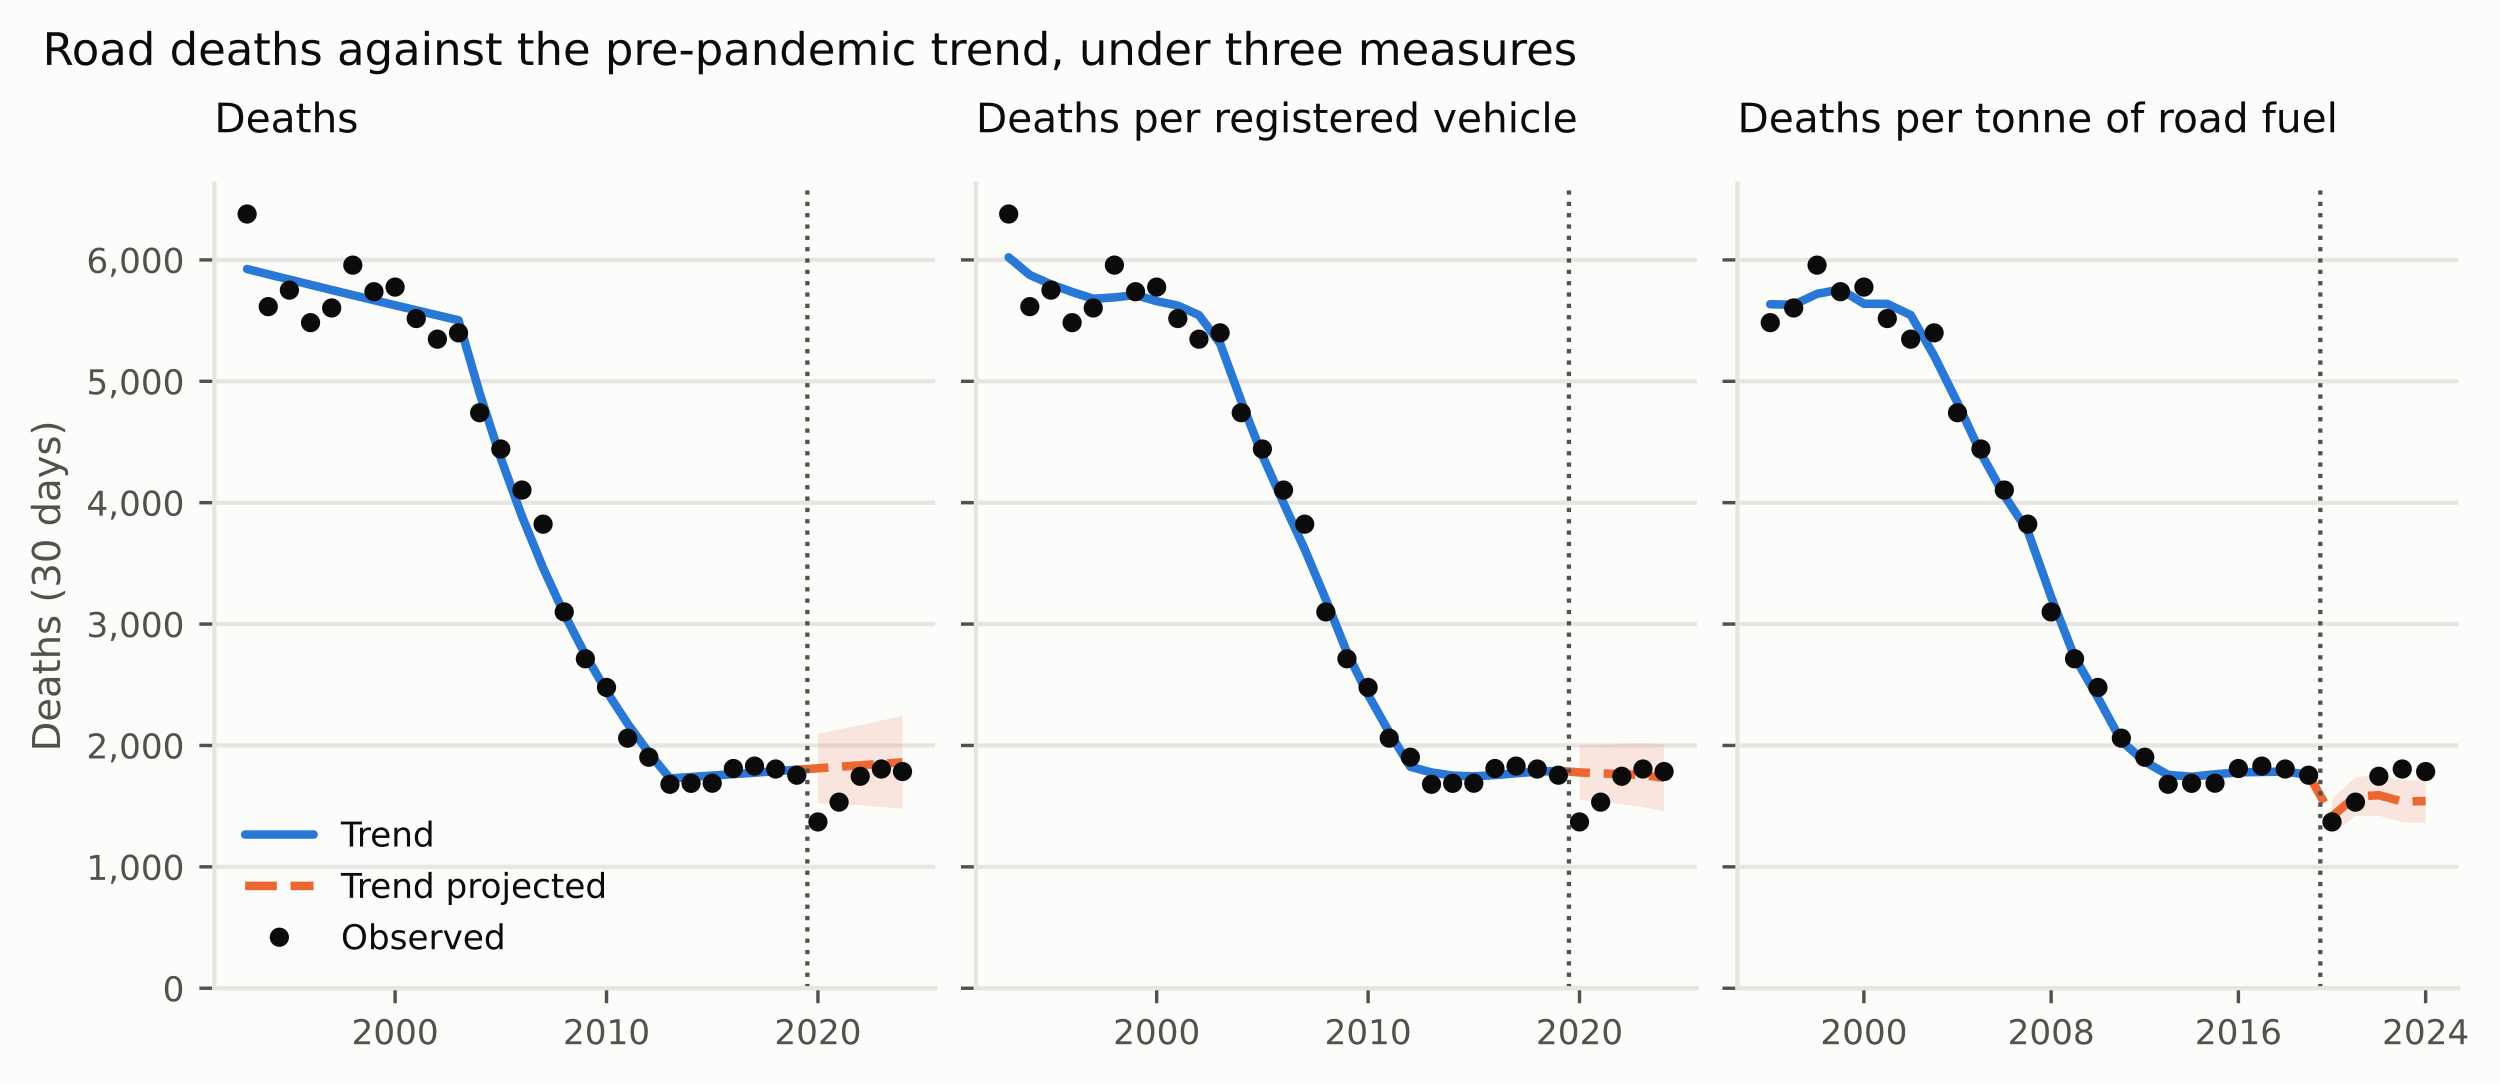
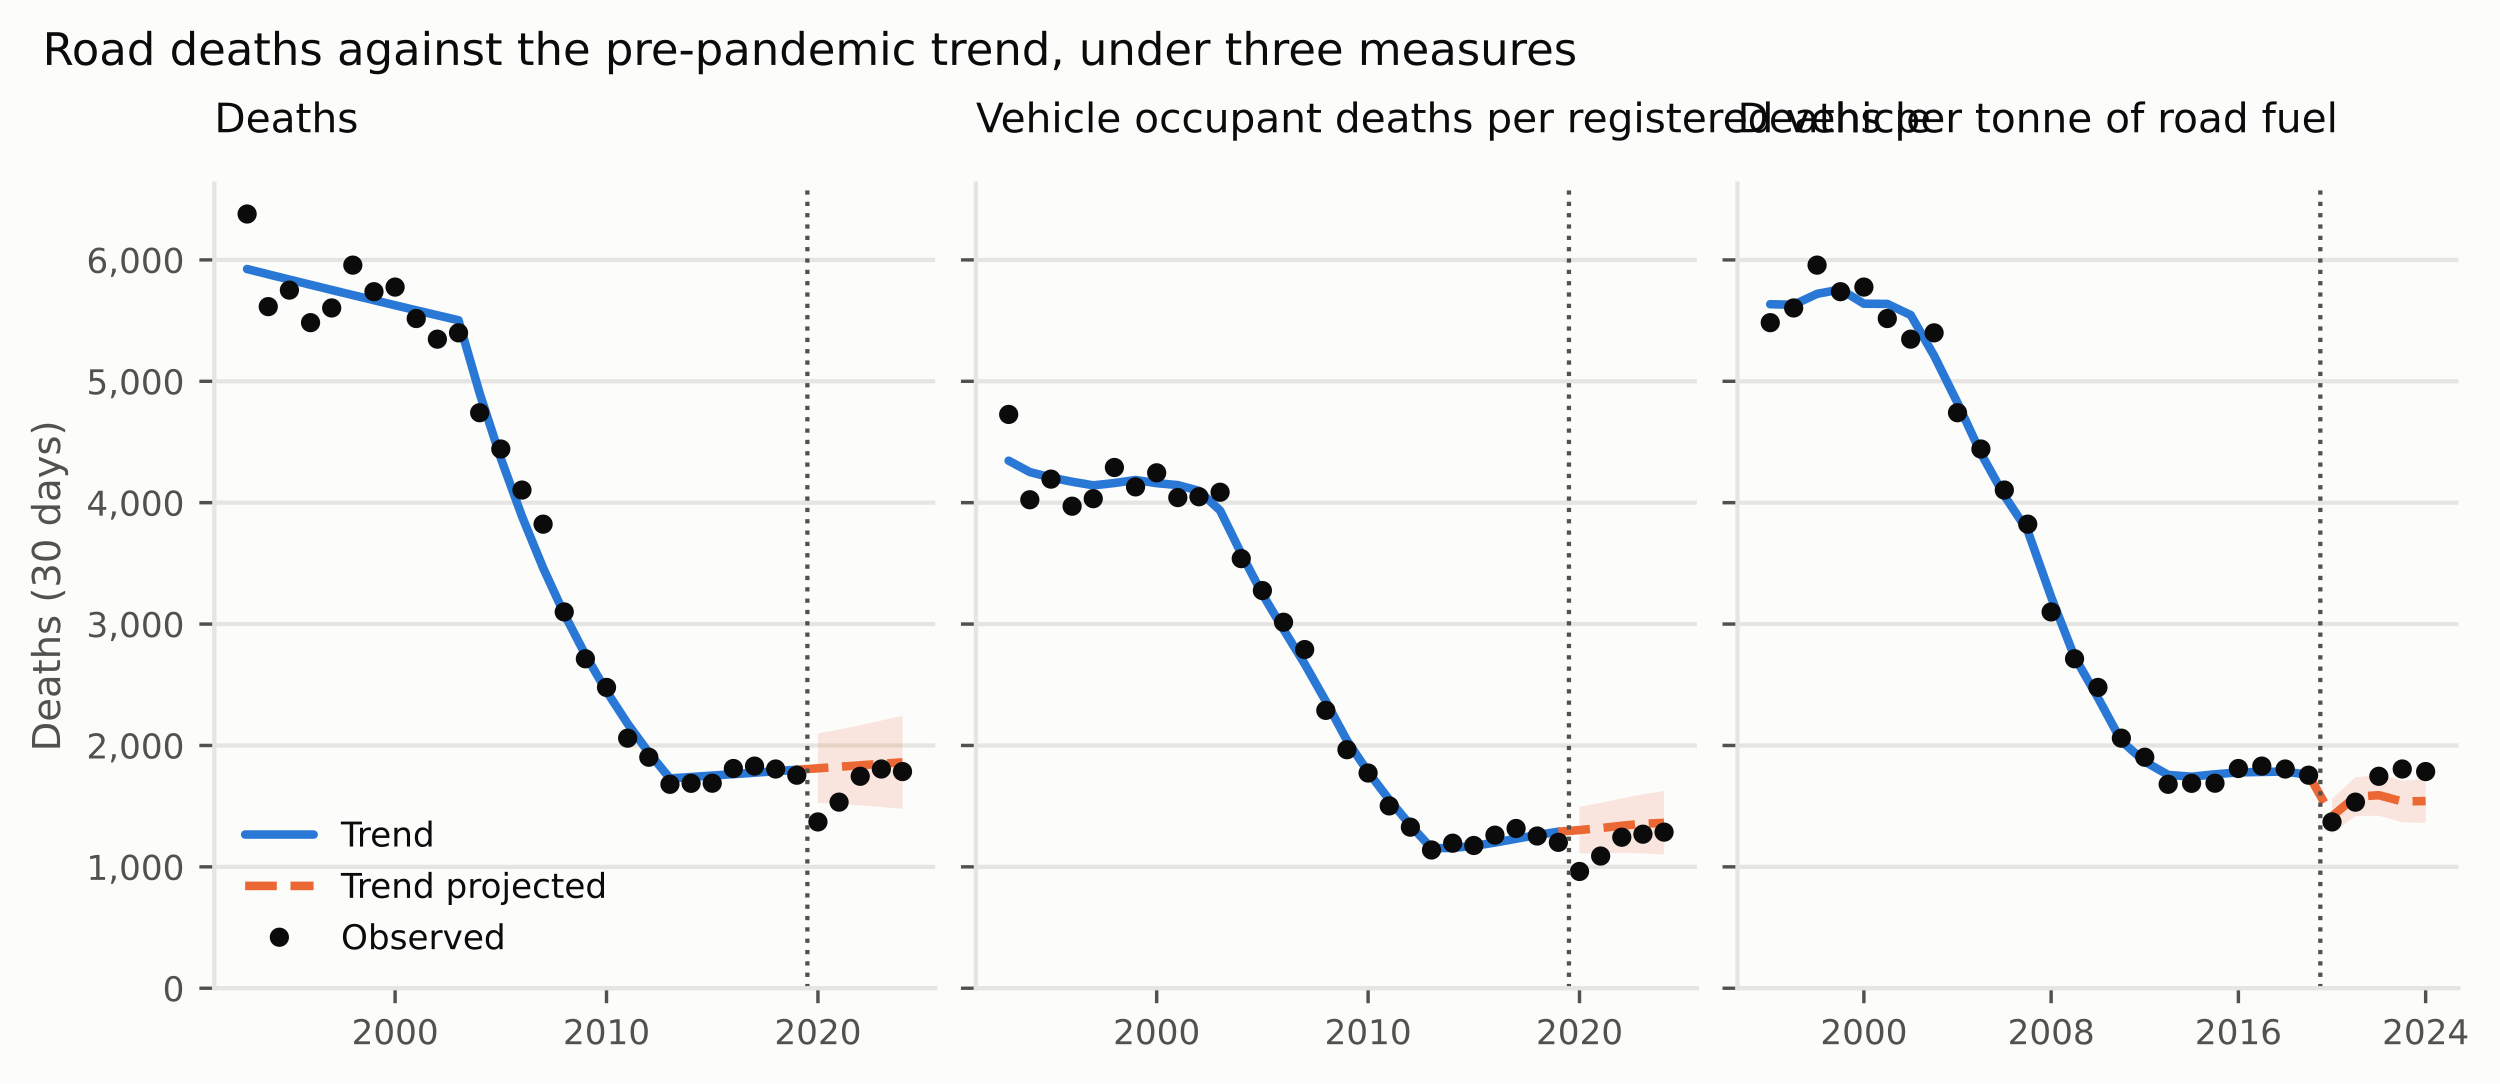
<svg xmlns="http://www.w3.org/2000/svg" xmlns:xlink="http://www.w3.org/1999/xlink" width="584.374pt" height="253.2pt" viewBox="0 0 584.374 253.2" version="1.1">
  <defs>
    <style type="text/css">*{stroke-linejoin: round; stroke-linecap: butt}</style>
  </defs>
  <g id="figure_1">
    <g id="patch_1">
      <path d="M 0 253.2  L 584.374 253.2  L 584.374 0  L 0 0  z " style="fill: #fcfcfb" />
    </g>
    <g id="axes_1">
      <g id="patch_2">
        <path d="M 50.103 231  L 218.62 231  L 218.62 42.92  L 50.103 42.92  z " style="fill: #fcfcfb" />
      </g>
      <g id="matplotlib.axis_1">
        <g id="xtick_1">
          <g id="line2d_1">
            <defs>
              <path id="m3a9c350e79" d="M 0 0  L 0 3.5  " style="stroke: #52514e; stroke-width: 0.8" />
            </defs>
            <g>
              <use xlink:href="#m3a9c350e79" x="92.356" y="231" style="fill: #52514e; stroke: #52514e; stroke-width: 0.8" />
            </g>
          </g>
          <g id="text_1">
            <text style="font-size: 8px; font-family: 'DejaVu Sans', 'Bitstream Vera Sans', 'Computer Modern Sans Serif', 'Lucida Grande', 'Verdana', 'Geneva', 'Lucid', 'Arial', 'Helvetica', 'Avant Garde', sans-serif; text-anchor: middle; fill: #52514e" x="92.356" y="244.078" transform="rotate(-0 92.35591 244.0776)">2000</text>
          </g>
        </g>
        <g id="xtick_2">
          <g id="line2d_2">
            <g>
              <use xlink:href="#m3a9c350e79" x="141.774" y="231" style="fill: #52514e; stroke: #52514e; stroke-width: 0.8" />
            </g>
          </g>
          <g id="text_2">
            <text style="font-size: 8px; font-family: 'DejaVu Sans', 'Bitstream Vera Sans', 'Computer Modern Sans Serif', 'Lucida Grande', 'Verdana', 'Geneva', 'Lucid', 'Arial', 'Helvetica', 'Avant Garde', sans-serif; text-anchor: middle; fill: #52514e" x="141.774" y="244.078" transform="rotate(-0 141.7743 244.0776)">2010</text>
          </g>
        </g>
        <g id="xtick_3">
          <g id="line2d_3">
            <g>
              <use xlink:href="#m3a9c350e79" x="191.193" y="231" style="fill: #52514e; stroke: #52514e; stroke-width: 0.8" />
            </g>
          </g>
          <g id="text_3">
            <text style="font-size: 8px; font-family: 'DejaVu Sans', 'Bitstream Vera Sans', 'Computer Modern Sans Serif', 'Lucida Grande', 'Verdana', 'Geneva', 'Lucid', 'Arial', 'Helvetica', 'Avant Garde', sans-serif; text-anchor: middle; fill: #52514e" x="191.193" y="244.078" transform="rotate(-0 191.1927 244.0776)">2020</text>
          </g>
        </g>
      </g>
      <g id="matplotlib.axis_2">
        <g id="ytick_1">
          <g id="line2d_4">
            <path d="M 50.103 231  L 218.62 231  " clip-path="url(#p9419b4ef88)" style="fill: none; stroke: #e6e5e1; stroke-linecap: round" />
          </g>
          <g id="line2d_5">
            <defs>
              <path id="mdd3c75259f" d="M 0 0  L -3.5 0  " style="stroke: #52514e; stroke-width: 0.8" />
            </defs>
            <g>
              <use xlink:href="#mdd3c75259f" x="50.103" y="231" style="fill: #52514e; stroke: #52514e; stroke-width: 0.8" />
            </g>
          </g>
          <g id="text_4">
            <text style="font-size: 8px; font-family: 'DejaVu Sans', 'Bitstream Vera Sans', 'Computer Modern Sans Serif', 'Lucida Grande', 'Verdana', 'Geneva', 'Lucid', 'Arial', 'Helvetica', 'Avant Garde', sans-serif; text-anchor: end; fill: #52514e" x="43.103" y="234.039" transform="rotate(-0 43.1032 234.0386)">0</text>
          </g>
        </g>
        <g id="ytick_2">
          <g id="line2d_6">
            <path d="M 50.103 202.625  L 218.62 202.625  " clip-path="url(#p9419b4ef88)" style="fill: none; stroke: #e6e5e1; stroke-linecap: round" />
          </g>
          <g id="line2d_7">
            <g>
              <use xlink:href="#mdd3c75259f" x="50.103" y="202.625" style="fill: #52514e; stroke: #52514e; stroke-width: 0.8" />
            </g>
          </g>
          <g id="text_5">
            <text style="font-size: 8px; font-family: 'DejaVu Sans', 'Bitstream Vera Sans', 'Computer Modern Sans Serif', 'Lucida Grande', 'Verdana', 'Geneva', 'Lucid', 'Arial', 'Helvetica', 'Avant Garde', sans-serif; text-anchor: end; fill: #52514e" x="43.103" y="205.664" transform="rotate(-0 43.1032 205.6638)">1,000</text>
          </g>
        </g>
        <g id="ytick_3">
          <g id="line2d_8">
            <path d="M 50.103 174.25  L 218.62 174.25  " clip-path="url(#p9419b4ef88)" style="fill: none; stroke: #e6e5e1; stroke-linecap: round" />
          </g>
          <g id="line2d_9">
            <g>
              <use xlink:href="#mdd3c75259f" x="50.103" y="174.25" style="fill: #52514e; stroke: #52514e; stroke-width: 0.8" />
            </g>
          </g>
          <g id="text_6">
            <text style="font-size: 8px; font-family: 'DejaVu Sans', 'Bitstream Vera Sans', 'Computer Modern Sans Serif', 'Lucida Grande', 'Verdana', 'Geneva', 'Lucid', 'Arial', 'Helvetica', 'Avant Garde', sans-serif; text-anchor: end; fill: #52514e" x="43.103" y="177.289" transform="rotate(-0 43.1032 177.2889)">2,000</text>
          </g>
        </g>
        <g id="ytick_4">
          <g id="line2d_10">
            <path d="M 50.103 145.875  L 218.62 145.875  " clip-path="url(#p9419b4ef88)" style="fill: none; stroke: #e6e5e1; stroke-linecap: round" />
          </g>
          <g id="line2d_11">
            <g>
              <use xlink:href="#mdd3c75259f" x="50.103" y="145.875" style="fill: #52514e; stroke: #52514e; stroke-width: 0.8" />
            </g>
          </g>
          <g id="text_7">
            <text style="font-size: 8px; font-family: 'DejaVu Sans', 'Bitstream Vera Sans', 'Computer Modern Sans Serif', 'Lucida Grande', 'Verdana', 'Geneva', 'Lucid', 'Arial', 'Helvetica', 'Avant Garde', sans-serif; text-anchor: end; fill: #52514e" x="43.103" y="148.914" transform="rotate(-0 43.1032 148.9141)">3,000</text>
          </g>
        </g>
        <g id="ytick_5">
          <g id="line2d_12">
            <path d="M 50.103 117.5  L 218.62 117.5  " clip-path="url(#p9419b4ef88)" style="fill: none; stroke: #e6e5e1; stroke-linecap: round" />
          </g>
          <g id="line2d_13">
            <g>
              <use xlink:href="#mdd3c75259f" x="50.103" y="117.5" style="fill: #52514e; stroke: #52514e; stroke-width: 0.8" />
            </g>
          </g>
          <g id="text_8">
            <text style="font-size: 8px; font-family: 'DejaVu Sans', 'Bitstream Vera Sans', 'Computer Modern Sans Serif', 'Lucida Grande', 'Verdana', 'Geneva', 'Lucid', 'Arial', 'Helvetica', 'Avant Garde', sans-serif; text-anchor: end; fill: #52514e" x="43.103" y="120.539" transform="rotate(-0 43.1032 120.5393)">4,000</text>
          </g>
        </g>
        <g id="ytick_6">
          <g id="line2d_14">
            <path d="M 50.103 89.125  L 218.62 89.125  " clip-path="url(#p9419b4ef88)" style="fill: none; stroke: #e6e5e1; stroke-linecap: round" />
          </g>
          <g id="line2d_15">
            <g>
              <use xlink:href="#mdd3c75259f" x="50.103" y="89.125" style="fill: #52514e; stroke: #52514e; stroke-width: 0.8" />
            </g>
          </g>
          <g id="text_9">
            <text style="font-size: 8px; font-family: 'DejaVu Sans', 'Bitstream Vera Sans', 'Computer Modern Sans Serif', 'Lucida Grande', 'Verdana', 'Geneva', 'Lucid', 'Arial', 'Helvetica', 'Avant Garde', sans-serif; text-anchor: end; fill: #52514e" x="43.103" y="92.164" transform="rotate(-0 43.1032 92.16445)">5,000</text>
          </g>
        </g>
        <g id="ytick_7">
          <g id="line2d_16">
            <path d="M 50.103 60.751  L 218.62 60.751  " clip-path="url(#p9419b4ef88)" style="fill: none; stroke: #e6e5e1; stroke-linecap: round" />
          </g>
          <g id="line2d_17">
            <g>
              <use xlink:href="#mdd3c75259f" x="50.103" y="60.751" style="fill: #52514e; stroke: #52514e; stroke-width: 0.8" />
            </g>
          </g>
          <g id="text_10">
            <text style="font-size: 8px; font-family: 'DejaVu Sans', 'Bitstream Vera Sans', 'Computer Modern Sans Serif', 'Lucida Grande', 'Verdana', 'Geneva', 'Lucid', 'Arial', 'Helvetica', 'Avant Garde', sans-serif; text-anchor: end; fill: #52514e" x="43.103" y="63.79" transform="rotate(-0 43.1032 63.78962)">6,000</text>
          </g>
        </g>
        <g id="text_11">
          <text style="font-size: 9px; font-family: 'DejaVu Sans', 'Bitstream Vera Sans', 'Computer Modern Sans Serif', 'Lucida Grande', 'Verdana', 'Geneva', 'Lucid', 'Arial', 'Helvetica', 'Avant Garde', sans-serif; text-anchor: middle; fill: #52514e" x="14.039" y="136.96" transform="rotate(-90 14.03859 136.9597)">Deaths (30 days)</text>
        </g>
      </g>
      <g id="FillBetweenPolyCollection_1">
        <defs>
          <path id="mbc87323ee3" d="M 191.193 -81.733  L 191.193 -65.498  L 196.134 -65.248  L 201.076 -64.931  L 206.018 -64.556  L 210.96 -64.133  L 210.96 -85.911  L 210.96 -85.911  L 206.018 -84.777  L 201.076 -83.698  L 196.134 -82.68  L 191.193 -81.733  z " />
        </defs>
        <g clip-path="url(#p9419b4ef88)">
          <use xlink:href="#mbc87323ee3" x="0" y="253.2" style="fill: #eb6834; fill-opacity: 0.15" />
        </g>
      </g>
      <g id="line2d_18">
        <path d="M 57.763 62.884  L 62.705 64.121  L 67.647 65.35  L 72.589 66.569  L 77.53 67.779  L 82.472 68.981  L 87.414 70.173  L 92.356 71.357  L 97.298 72.532  L 102.24 73.699  L 107.181 74.857  L 112.123 91.931  L 117.065 107.138  L 122.007 120.682  L 126.949 132.746  L 131.891 143.49  L 136.832 153.059  L 141.774 161.582  L 146.716 169.173  L 151.658 175.933  L 156.6 181.955  L 161.542 181.623  L 166.483 181.289  L 171.425 180.952  L 176.367 180.614  L 181.309 180.273  L 186.251 179.929  " clip-path="url(#p9419b4ef88)" style="fill: none; stroke: #2a78d6; stroke-width: 2; stroke-linecap: round" />
      </g>
      <g id="line2d_19">
        <path d="M 186.251 179.929  L 191.193 179.584  L 196.134 179.236  L 201.076 178.885  L 206.018 178.533  L 210.96 178.178  " clip-path="url(#p9419b4ef88)" style="fill: none; stroke-dasharray: 7.4,3.2; stroke-dashoffset: 0; stroke: #eb6834; stroke-width: 2" />
      </g>
      <g id="line2d_20">
        <path d="M 57.763 50.025  L 62.705 71.675  L 67.647 67.816  L 72.589 75.42  L 77.53 71.987  L 82.472 61.971  L 87.414 68.185  L 92.356 67.107  L 97.298 74.456  L 102.24 79.279  L 107.181 77.804  L 112.123 96.474  L 117.065 104.959  L 122.007 114.549  L 126.949 122.523  L 131.891 143.038  L 136.832 153.99  L 141.774 160.687  L 146.716 172.547  L 151.658 177.002  L 156.6 183.33  L 161.542 183.103  L 166.483 183.074  L 171.425 179.641  L 176.367 179.074  L 181.309 179.755  L 186.251 181.202  L 191.193 192.126  L 196.134 187.501  L 201.076 181.457  L 206.018 179.755  L 210.96 180.35  " clip-path="url(#p9419b4ef88)" style="fill: none" />
        <defs>
          <path id="m38c5884bff" d="M 0 1.75  C 0.464 1.75 0.909 1.566 1.237 1.237  C 1.566 0.909 1.75 0.464 1.75 0  C 1.75 -0.464 1.566 -0.909 1.237 -1.237  C 0.909 -1.566 0.464 -1.75 0 -1.75  C -0.464 -1.75 -0.909 -1.566 -1.237 -1.237  C -1.566 -0.909 -1.75 -0.464 -1.75 0  C -1.75 0.464 -1.566 0.909 -1.237 1.237  C -0.909 1.566 -0.464 1.75 0 1.75  z " style="stroke: #0b0b0b" />
        </defs>
        <g clip-path="url(#p9419b4ef88)">
          <use xlink:href="#m38c5884bff" x="57.763" y="50.025" style="fill: #0b0b0b; stroke: #0b0b0b" />
          <use xlink:href="#m38c5884bff" x="62.705" y="71.675" style="fill: #0b0b0b; stroke: #0b0b0b" />
          <use xlink:href="#m38c5884bff" x="67.647" y="67.816" style="fill: #0b0b0b; stroke: #0b0b0b" />
          <use xlink:href="#m38c5884bff" x="72.589" y="75.42" style="fill: #0b0b0b; stroke: #0b0b0b" />
          <use xlink:href="#m38c5884bff" x="77.53" y="71.987" style="fill: #0b0b0b; stroke: #0b0b0b" />
          <use xlink:href="#m38c5884bff" x="82.472" y="61.971" style="fill: #0b0b0b; stroke: #0b0b0b" />
          <use xlink:href="#m38c5884bff" x="87.414" y="68.185" style="fill: #0b0b0b; stroke: #0b0b0b" />
          <use xlink:href="#m38c5884bff" x="92.356" y="67.107" style="fill: #0b0b0b; stroke: #0b0b0b" />
          <use xlink:href="#m38c5884bff" x="97.298" y="74.456" style="fill: #0b0b0b; stroke: #0b0b0b" />
          <use xlink:href="#m38c5884bff" x="102.24" y="79.279" style="fill: #0b0b0b; stroke: #0b0b0b" />
          <use xlink:href="#m38c5884bff" x="107.181" y="77.804" style="fill: #0b0b0b; stroke: #0b0b0b" />
          <use xlink:href="#m38c5884bff" x="112.123" y="96.474" style="fill: #0b0b0b; stroke: #0b0b0b" />
          <use xlink:href="#m38c5884bff" x="117.065" y="104.959" style="fill: #0b0b0b; stroke: #0b0b0b" />
          <use xlink:href="#m38c5884bff" x="122.007" y="114.549" style="fill: #0b0b0b; stroke: #0b0b0b" />
          <use xlink:href="#m38c5884bff" x="126.949" y="122.523" style="fill: #0b0b0b; stroke: #0b0b0b" />
          <use xlink:href="#m38c5884bff" x="131.891" y="143.038" style="fill: #0b0b0b; stroke: #0b0b0b" />
          <use xlink:href="#m38c5884bff" x="136.832" y="153.99" style="fill: #0b0b0b; stroke: #0b0b0b" />
          <use xlink:href="#m38c5884bff" x="141.774" y="160.687" style="fill: #0b0b0b; stroke: #0b0b0b" />
          <use xlink:href="#m38c5884bff" x="146.716" y="172.547" style="fill: #0b0b0b; stroke: #0b0b0b" />
          <use xlink:href="#m38c5884bff" x="151.658" y="177.002" style="fill: #0b0b0b; stroke: #0b0b0b" />
          <use xlink:href="#m38c5884bff" x="156.6" y="183.33" style="fill: #0b0b0b; stroke: #0b0b0b" />
          <use xlink:href="#m38c5884bff" x="161.542" y="183.103" style="fill: #0b0b0b; stroke: #0b0b0b" />
          <use xlink:href="#m38c5884bff" x="166.483" y="183.074" style="fill: #0b0b0b; stroke: #0b0b0b" />
          <use xlink:href="#m38c5884bff" x="171.425" y="179.641" style="fill: #0b0b0b; stroke: #0b0b0b" />
          <use xlink:href="#m38c5884bff" x="176.367" y="179.074" style="fill: #0b0b0b; stroke: #0b0b0b" />
          <use xlink:href="#m38c5884bff" x="181.309" y="179.755" style="fill: #0b0b0b; stroke: #0b0b0b" />
          <use xlink:href="#m38c5884bff" x="186.251" y="181.202" style="fill: #0b0b0b; stroke: #0b0b0b" />
          <use xlink:href="#m38c5884bff" x="191.193" y="192.126" style="fill: #0b0b0b; stroke: #0b0b0b" />
          <use xlink:href="#m38c5884bff" x="196.134" y="187.501" style="fill: #0b0b0b; stroke: #0b0b0b" />
          <use xlink:href="#m38c5884bff" x="201.076" y="181.457" style="fill: #0b0b0b; stroke: #0b0b0b" />
          <use xlink:href="#m38c5884bff" x="206.018" y="179.755" style="fill: #0b0b0b; stroke: #0b0b0b" />
          <use xlink:href="#m38c5884bff" x="210.96" y="180.35" style="fill: #0b0b0b; stroke: #0b0b0b" />
        </g>
      </g>
      <g id="line2d_21">
        <path d="M 188.722 231  L 188.722 42.92  " clip-path="url(#p9419b4ef88)" style="fill: none; stroke-dasharray: 1,1.65; stroke-dashoffset: 0; stroke: #52514e" />
      </g>
      <g id="patch_3">
        <path d="M 50.103 231  L 50.103 42.92  " style="fill: none; stroke: #e6e5e1; stroke-linejoin: miter; stroke-linecap: square" />
      </g>
      <g id="patch_4">
        <path d="M 50.103 231  L 218.62 231  " style="fill: none; stroke: #e6e5e1; stroke-linejoin: miter; stroke-linecap: square" />
      </g>
      <g id="text_12">
        <text style="font-size: 9.5px; font-family: 'DejaVu Sans', 'Bitstream Vera Sans', 'Computer Modern Sans Serif', 'Lucida Grande', 'Verdana', 'Geneva', 'Lucid', 'Arial', 'Helvetica', 'Avant Garde', sans-serif; text-anchor: start; fill: #0b0b0b" x="50.103" y="30.92" transform="rotate(-0 50.1032 30.91982)">Deaths</text>
      </g>
      <g id="legend_1">
        <g id="line2d_22">
          <path d="M 57.303 195.076  L 65.303 195.076  L 73.303 195.076  " style="fill: none; stroke: #2a78d6; stroke-width: 2; stroke-linecap: round" />
        </g>
        <g id="text_13">
          <text style="font-size: 8px; font-family: 'DejaVu Sans', 'Bitstream Vera Sans', 'Computer Modern Sans Serif', 'Lucida Grande', 'Verdana', 'Geneva', 'Lucid', 'Arial', 'Helvetica', 'Avant Garde', sans-serif; text-anchor: start; fill: #0b0b0b" x="79.703" y="197.876" transform="rotate(-0 79.7032 197.8764)">Trend</text>
        </g>
        <g id="line2d_23">
          <path d="M 57.303 207.077  L 65.303 207.077  L 73.303 207.077  " style="fill: none; stroke-dasharray: 7.4,3.2; stroke-dashoffset: 0; stroke: #eb6834; stroke-width: 2" />
        </g>
        <g id="text_14">
          <text style="font-size: 8px; font-family: 'DejaVu Sans', 'Bitstream Vera Sans', 'Computer Modern Sans Serif', 'Lucida Grande', 'Verdana', 'Geneva', 'Lucid', 'Arial', 'Helvetica', 'Avant Garde', sans-serif; text-anchor: start; fill: #0b0b0b" x="79.703" y="209.877" transform="rotate(-0 79.7032 209.877)">Trend projected</text>
        </g>
        <g id="line2d_24">
          <path d="M 57.303 219.078  L 65.303 219.078  L 73.303 219.078  " style="fill: none" />
          <g>
            <use xlink:href="#m38c5884bff" x="65.303" y="219.078" style="fill: #0b0b0b; stroke: #0b0b0b" />
          </g>
        </g>
        <g id="text_15">
          <text style="font-size: 8px; font-family: 'DejaVu Sans', 'Bitstream Vera Sans', 'Computer Modern Sans Serif', 'Lucida Grande', 'Verdana', 'Geneva', 'Lucid', 'Arial', 'Helvetica', 'Avant Garde', sans-serif; text-anchor: start; fill: #0b0b0b" x="79.703" y="221.878" transform="rotate(-0 79.7032 221.8776)">Observed</text>
        </g>
      </g>
    </g>
    <g id="axes_2">
      <g id="patch_5">
        <path d="M 228.12 231  L 396.637 231  L 396.637 42.92  L 228.12 42.92  z " style="fill: #fcfcfb" />
      </g>
      <g id="matplotlib.axis_3">
        <g id="xtick_4">
          <g id="line2d_25">
            <g>
              <use xlink:href="#m3a9c350e79" x="270.373" y="231" style="fill: #52514e; stroke: #52514e; stroke-width: 0.8" />
            </g>
          </g>
          <g id="text_16">
            <text style="font-size: 8px; font-family: 'DejaVu Sans', 'Bitstream Vera Sans', 'Computer Modern Sans Serif', 'Lucida Grande', 'Verdana', 'Geneva', 'Lucid', 'Arial', 'Helvetica', 'Avant Garde', sans-serif; text-anchor: middle; fill: #52514e" x="270.373" y="244.078" transform="rotate(-0 270.373 244.0776)">2000</text>
          </g>
        </g>
        <g id="xtick_5">
          <g id="line2d_26">
            <g>
              <use xlink:href="#m3a9c350e79" x="319.791" y="231" style="fill: #52514e; stroke: #52514e; stroke-width: 0.8" />
            </g>
          </g>
          <g id="text_17">
            <text style="font-size: 8px; font-family: 'DejaVu Sans', 'Bitstream Vera Sans', 'Computer Modern Sans Serif', 'Lucida Grande', 'Verdana', 'Geneva', 'Lucid', 'Arial', 'Helvetica', 'Avant Garde', sans-serif; text-anchor: middle; fill: #52514e" x="319.791" y="244.078" transform="rotate(-0 319.7914 244.0776)">2010</text>
          </g>
        </g>
        <g id="xtick_6">
          <g id="line2d_27">
            <g>
              <use xlink:href="#m3a9c350e79" x="369.21" y="231" style="fill: #52514e; stroke: #52514e; stroke-width: 0.8" />
            </g>
          </g>
          <g id="text_18">
            <text style="font-size: 8px; font-family: 'DejaVu Sans', 'Bitstream Vera Sans', 'Computer Modern Sans Serif', 'Lucida Grande', 'Verdana', 'Geneva', 'Lucid', 'Arial', 'Helvetica', 'Avant Garde', sans-serif; text-anchor: middle; fill: #52514e" x="369.21" y="244.078" transform="rotate(-0 369.2098 244.0776)">2020</text>
          </g>
        </g>
      </g>
      <g id="matplotlib.axis_4">
        <g id="ytick_8">
          <g id="line2d_28">
            <path d="M 228.12 231  L 396.637 231  " clip-path="url(#pe2e6ea433f)" style="fill: none; stroke: #e6e5e1; stroke-linecap: round" />
          </g>
          <g id="line2d_29">
            <g>
              <use xlink:href="#mdd3c75259f" x="228.12" y="231" style="fill: #52514e; stroke: #52514e; stroke-width: 0.8" />
            </g>
          </g>
        </g>
        <g id="ytick_9">
          <g id="line2d_30">
            <path d="M 228.12 202.625  L 396.637 202.625  " clip-path="url(#pe2e6ea433f)" style="fill: none; stroke: #e6e5e1; stroke-linecap: round" />
          </g>
          <g id="line2d_31">
            <g>
              <use xlink:href="#mdd3c75259f" x="228.12" y="202.625" style="fill: #52514e; stroke: #52514e; stroke-width: 0.8" />
            </g>
          </g>
        </g>
        <g id="ytick_10">
          <g id="line2d_32">
            <path d="M 228.12 174.25  L 396.637 174.25  " clip-path="url(#pe2e6ea433f)" style="fill: none; stroke: #e6e5e1; stroke-linecap: round" />
          </g>
          <g id="line2d_33">
            <g>
              <use xlink:href="#mdd3c75259f" x="228.12" y="174.25" style="fill: #52514e; stroke: #52514e; stroke-width: 0.8" />
            </g>
          </g>
        </g>
        <g id="ytick_11">
          <g id="line2d_34">
            <path d="M 228.12 145.875  L 396.637 145.875  " clip-path="url(#pe2e6ea433f)" style="fill: none; stroke: #e6e5e1; stroke-linecap: round" />
          </g>
          <g id="line2d_35">
            <g>
              <use xlink:href="#mdd3c75259f" x="228.12" y="145.875" style="fill: #52514e; stroke: #52514e; stroke-width: 0.8" />
            </g>
          </g>
        </g>
        <g id="ytick_12">
          <g id="line2d_36">
            <path d="M 228.12 117.5  L 396.637 117.5  " clip-path="url(#pe2e6ea433f)" style="fill: none; stroke: #e6e5e1; stroke-linecap: round" />
          </g>
          <g id="line2d_37">
            <g>
              <use xlink:href="#mdd3c75259f" x="228.12" y="117.5" style="fill: #52514e; stroke: #52514e; stroke-width: 0.8" />
            </g>
          </g>
        </g>
        <g id="ytick_13">
          <g id="line2d_38">
            <path d="M 228.12 89.125  L 396.637 89.125  " clip-path="url(#pe2e6ea433f)" style="fill: none; stroke: #e6e5e1; stroke-linecap: round" />
          </g>
          <g id="line2d_39">
            <g>
              <use xlink:href="#mdd3c75259f" x="228.12" y="89.125" style="fill: #52514e; stroke: #52514e; stroke-width: 0.8" />
            </g>
          </g>
        </g>
        <g id="ytick_14">
          <g id="line2d_40">
            <path d="M 228.12 60.751  L 396.637 60.751  " clip-path="url(#pe2e6ea433f)" style="fill: none; stroke: #e6e5e1; stroke-linecap: round" />
          </g>
          <g id="line2d_41">
            <g>
              <use xlink:href="#mdd3c75259f" x="228.12" y="60.751" style="fill: #52514e; stroke: #52514e; stroke-width: 0.8" />
            </g>
          </g>
        </g>
      </g>
      <g id="FillBetweenPolyCollection_2">
        <defs>
-           <path id="m24da0f3603" d="M 369.21 -79.045  L 369.21 -66.262  L 374.152 -65.69  L 379.093 -65.178  L 384.035 -64.529  L 388.977 -63.57  L 388.977 -79.215  L 388.977 -79.215  L 384.035 -79.456  L 379.093 -79.344  L 374.152 -79.123  L 369.21 -79.045  z " />
+           <path id="mf115d73efb" d="M 369.21 -64.629  L 369.21 -53.716  L 374.152 -53.753  L 379.093 -53.809  L 384.035 -53.74  L 388.977 -53.417  L 388.977 -68.293  L 388.977 -68.293  L 384.035 -67.558  L 379.093 -66.567  L 374.152 -65.526  L 369.21 -64.629  z " />
        </defs>
        <g clip-path="url(#pe2e6ea433f)">
-           <use xlink:href="#m24da0f3603" x="0" y="253.2" style="fill: #eb6834; fill-opacity: 0.15" />
+           <use xlink:href="#mf115d73efb" x="0" y="253.2" style="fill: #eb6834; fill-opacity: 0.15" />
        </g>
      </g>
      <g id="line2d_42">
-         <path d="M 235.78 60.158  L 240.722 64.28  L 245.664 66.468  L 250.606 68.254  L 255.548 69.832  L 260.489 69.519  L 265.431 68.964  L 270.373 70.401  L 275.315 71.439  L 280.257 73.662  L 285.199 80.283  L 290.14 93.756  L 295.082 106.484  L 300.024 117.581  L 304.966 128.376  L 309.908 140.106  L 314.85 152.475  L 319.791 162.404  L 324.733 171.171  L 329.675 179.232  L 334.617 180.558  L 339.559 181.3  L 344.501 181.471  L 349.442 181.18  L 354.384 180.752  L 359.326 180.383  L 364.268 180.183  " clip-path="url(#pe2e6ea433f)" style="fill: none; stroke: #2a78d6; stroke-width: 2; stroke-linecap: round" />
+         <path d="M 235.78 107.688  L 240.722 110.348  L 245.664 111.62  L 250.606 112.607  L 255.548 113.448  L 260.489 112.911  L 265.431 112.195  L 270.373 112.94  L 275.315 113.396  L 280.257 114.731  L 285.199 119.332  L 290.14 129.388  L 295.082 138.878  L 300.024 147.149  L 304.966 155.185  L 309.908 163.899  L 314.85 173.073  L 319.791 180.434  L 324.733 186.929  L 329.675 192.894  L 334.617 198.286  L 339.559 198.2  L 344.501 197.738  L 349.442 196.953  L 354.384 196.056  L 359.326 195.18  L 364.268 194.405  " clip-path="url(#pe2e6ea433f)" style="fill: none; stroke: #2a78d6; stroke-width: 2; stroke-linecap: round" />
      </g>
      <g id="line2d_43">
-         <path d="M 364.268 180.183  L 369.21 180.546  L 374.152 180.793  L 379.093 180.938  L 384.035 181.207  L 388.977 181.807  " clip-path="url(#pe2e6ea433f)" style="fill: none; stroke-dasharray: 7.4,3.2; stroke-dashoffset: 0; stroke: #eb6834; stroke-width: 2" />
+         <path d="M 364.268 194.405  L 369.21 194.027  L 374.152 193.56  L 379.093 193.012  L 384.035 192.55  L 388.977 192.345  " clip-path="url(#pe2e6ea433f)" style="fill: none; stroke-dasharray: 7.4,3.2; stroke-dashoffset: 0; stroke: #eb6834; stroke-width: 2" />
      </g>
      <g id="line2d_44">
-         <path d="M 235.78 50.025  L 240.722 71.675  L 245.664 67.816  L 250.606 75.42  L 255.548 71.987  L 260.489 61.971  L 265.431 68.185  L 270.373 67.107  L 275.315 74.456  L 280.257 79.279  L 285.199 77.804  L 290.14 96.474  L 295.082 104.959  L 300.024 114.549  L 304.966 122.523  L 309.908 143.038  L 314.85 153.99  L 319.791 160.687  L 324.733 172.547  L 329.675 177.002  L 334.617 183.33  L 339.559 183.103  L 344.501 183.074  L 349.442 179.641  L 354.384 179.074  L 359.326 179.755  L 364.268 181.202  L 369.21 192.126  L 374.152 187.501  L 379.093 181.457  L 384.035 179.755  L 388.977 180.35  " clip-path="url(#pe2e6ea433f)" style="fill: none" />
+         <path d="M 235.78 96.872  L 240.722 116.819  L 245.664 111.995  L 250.606 118.323  L 255.548 116.564  L 260.489 109.272  L 265.431 113.811  L 270.373 110.52  L 275.315 116.308  L 280.257 116.11  L 285.199 115.06  L 290.14 130.581  L 295.082 138.044  L 300.024 145.449  L 304.966 151.834  L 309.908 166.05  L 314.85 175.243  L 319.791 180.691  L 324.733 188.381  L 329.675 193.346  L 334.617 198.681  L 339.559 197.092  L 344.501 197.631  L 349.442 195.219  L 354.384 193.658  L 359.326 195.417  L 364.268 196.893  L 369.21 203.703  L 374.152 200.099  L 379.093 195.701  L 384.035 194.992  L 388.977 194.509  " clip-path="url(#pe2e6ea433f)" style="fill: none" />
        <g clip-path="url(#pe2e6ea433f)">
-           <use xlink:href="#m38c5884bff" x="235.78" y="50.025" style="fill: #0b0b0b; stroke: #0b0b0b" />
-           <use xlink:href="#m38c5884bff" x="240.722" y="71.675" style="fill: #0b0b0b; stroke: #0b0b0b" />
-           <use xlink:href="#m38c5884bff" x="245.664" y="67.816" style="fill: #0b0b0b; stroke: #0b0b0b" />
-           <use xlink:href="#m38c5884bff" x="250.606" y="75.42" style="fill: #0b0b0b; stroke: #0b0b0b" />
-           <use xlink:href="#m38c5884bff" x="255.548" y="71.987" style="fill: #0b0b0b; stroke: #0b0b0b" />
-           <use xlink:href="#m38c5884bff" x="260.489" y="61.971" style="fill: #0b0b0b; stroke: #0b0b0b" />
-           <use xlink:href="#m38c5884bff" x="265.431" y="68.185" style="fill: #0b0b0b; stroke: #0b0b0b" />
-           <use xlink:href="#m38c5884bff" x="270.373" y="67.107" style="fill: #0b0b0b; stroke: #0b0b0b" />
-           <use xlink:href="#m38c5884bff" x="275.315" y="74.456" style="fill: #0b0b0b; stroke: #0b0b0b" />
-           <use xlink:href="#m38c5884bff" x="280.257" y="79.279" style="fill: #0b0b0b; stroke: #0b0b0b" />
-           <use xlink:href="#m38c5884bff" x="285.199" y="77.804" style="fill: #0b0b0b; stroke: #0b0b0b" />
-           <use xlink:href="#m38c5884bff" x="290.14" y="96.474" style="fill: #0b0b0b; stroke: #0b0b0b" />
-           <use xlink:href="#m38c5884bff" x="295.082" y="104.959" style="fill: #0b0b0b; stroke: #0b0b0b" />
-           <use xlink:href="#m38c5884bff" x="300.024" y="114.549" style="fill: #0b0b0b; stroke: #0b0b0b" />
-           <use xlink:href="#m38c5884bff" x="304.966" y="122.523" style="fill: #0b0b0b; stroke: #0b0b0b" />
-           <use xlink:href="#m38c5884bff" x="309.908" y="143.038" style="fill: #0b0b0b; stroke: #0b0b0b" />
-           <use xlink:href="#m38c5884bff" x="314.85" y="153.99" style="fill: #0b0b0b; stroke: #0b0b0b" />
-           <use xlink:href="#m38c5884bff" x="319.791" y="160.687" style="fill: #0b0b0b; stroke: #0b0b0b" />
-           <use xlink:href="#m38c5884bff" x="324.733" y="172.547" style="fill: #0b0b0b; stroke: #0b0b0b" />
-           <use xlink:href="#m38c5884bff" x="329.675" y="177.002" style="fill: #0b0b0b; stroke: #0b0b0b" />
-           <use xlink:href="#m38c5884bff" x="334.617" y="183.33" style="fill: #0b0b0b; stroke: #0b0b0b" />
-           <use xlink:href="#m38c5884bff" x="339.559" y="183.103" style="fill: #0b0b0b; stroke: #0b0b0b" />
-           <use xlink:href="#m38c5884bff" x="344.501" y="183.074" style="fill: #0b0b0b; stroke: #0b0b0b" />
-           <use xlink:href="#m38c5884bff" x="349.442" y="179.641" style="fill: #0b0b0b; stroke: #0b0b0b" />
-           <use xlink:href="#m38c5884bff" x="354.384" y="179.074" style="fill: #0b0b0b; stroke: #0b0b0b" />
-           <use xlink:href="#m38c5884bff" x="359.326" y="179.755" style="fill: #0b0b0b; stroke: #0b0b0b" />
-           <use xlink:href="#m38c5884bff" x="364.268" y="181.202" style="fill: #0b0b0b; stroke: #0b0b0b" />
-           <use xlink:href="#m38c5884bff" x="369.21" y="192.126" style="fill: #0b0b0b; stroke: #0b0b0b" />
-           <use xlink:href="#m38c5884bff" x="374.152" y="187.501" style="fill: #0b0b0b; stroke: #0b0b0b" />
-           <use xlink:href="#m38c5884bff" x="379.093" y="181.457" style="fill: #0b0b0b; stroke: #0b0b0b" />
-           <use xlink:href="#m38c5884bff" x="384.035" y="179.755" style="fill: #0b0b0b; stroke: #0b0b0b" />
-           <use xlink:href="#m38c5884bff" x="388.977" y="180.35" style="fill: #0b0b0b; stroke: #0b0b0b" />
+           <use xlink:href="#m38c5884bff" x="235.78" y="96.872" style="fill: #0b0b0b; stroke: #0b0b0b" />
+           <use xlink:href="#m38c5884bff" x="240.722" y="116.819" style="fill: #0b0b0b; stroke: #0b0b0b" />
+           <use xlink:href="#m38c5884bff" x="245.664" y="111.995" style="fill: #0b0b0b; stroke: #0b0b0b" />
+           <use xlink:href="#m38c5884bff" x="250.606" y="118.323" style="fill: #0b0b0b; stroke: #0b0b0b" />
+           <use xlink:href="#m38c5884bff" x="255.548" y="116.564" style="fill: #0b0b0b; stroke: #0b0b0b" />
+           <use xlink:href="#m38c5884bff" x="260.489" y="109.272" style="fill: #0b0b0b; stroke: #0b0b0b" />
+           <use xlink:href="#m38c5884bff" x="265.431" y="113.811" style="fill: #0b0b0b; stroke: #0b0b0b" />
+           <use xlink:href="#m38c5884bff" x="270.373" y="110.52" style="fill: #0b0b0b; stroke: #0b0b0b" />
+           <use xlink:href="#m38c5884bff" x="275.315" y="116.308" style="fill: #0b0b0b; stroke: #0b0b0b" />
+           <use xlink:href="#m38c5884bff" x="280.257" y="116.11" style="fill: #0b0b0b; stroke: #0b0b0b" />
+           <use xlink:href="#m38c5884bff" x="285.199" y="115.06" style="fill: #0b0b0b; stroke: #0b0b0b" />
+           <use xlink:href="#m38c5884bff" x="290.14" y="130.581" style="fill: #0b0b0b; stroke: #0b0b0b" />
+           <use xlink:href="#m38c5884bff" x="295.082" y="138.044" style="fill: #0b0b0b; stroke: #0b0b0b" />
+           <use xlink:href="#m38c5884bff" x="300.024" y="145.449" style="fill: #0b0b0b; stroke: #0b0b0b" />
+           <use xlink:href="#m38c5884bff" x="304.966" y="151.834" style="fill: #0b0b0b; stroke: #0b0b0b" />
+           <use xlink:href="#m38c5884bff" x="309.908" y="166.05" style="fill: #0b0b0b; stroke: #0b0b0b" />
+           <use xlink:href="#m38c5884bff" x="314.85" y="175.243" style="fill: #0b0b0b; stroke: #0b0b0b" />
+           <use xlink:href="#m38c5884bff" x="319.791" y="180.691" style="fill: #0b0b0b; stroke: #0b0b0b" />
+           <use xlink:href="#m38c5884bff" x="324.733" y="188.381" style="fill: #0b0b0b; stroke: #0b0b0b" />
+           <use xlink:href="#m38c5884bff" x="329.675" y="193.346" style="fill: #0b0b0b; stroke: #0b0b0b" />
+           <use xlink:href="#m38c5884bff" x="334.617" y="198.681" style="fill: #0b0b0b; stroke: #0b0b0b" />
+           <use xlink:href="#m38c5884bff" x="339.559" y="197.092" style="fill: #0b0b0b; stroke: #0b0b0b" />
+           <use xlink:href="#m38c5884bff" x="344.501" y="197.631" style="fill: #0b0b0b; stroke: #0b0b0b" />
+           <use xlink:href="#m38c5884bff" x="349.442" y="195.219" style="fill: #0b0b0b; stroke: #0b0b0b" />
+           <use xlink:href="#m38c5884bff" x="354.384" y="193.658" style="fill: #0b0b0b; stroke: #0b0b0b" />
+           <use xlink:href="#m38c5884bff" x="359.326" y="195.417" style="fill: #0b0b0b; stroke: #0b0b0b" />
+           <use xlink:href="#m38c5884bff" x="364.268" y="196.893" style="fill: #0b0b0b; stroke: #0b0b0b" />
+           <use xlink:href="#m38c5884bff" x="369.21" y="203.703" style="fill: #0b0b0b; stroke: #0b0b0b" />
+           <use xlink:href="#m38c5884bff" x="374.152" y="200.099" style="fill: #0b0b0b; stroke: #0b0b0b" />
+           <use xlink:href="#m38c5884bff" x="379.093" y="195.701" style="fill: #0b0b0b; stroke: #0b0b0b" />
+           <use xlink:href="#m38c5884bff" x="384.035" y="194.992" style="fill: #0b0b0b; stroke: #0b0b0b" />
+           <use xlink:href="#m38c5884bff" x="388.977" y="194.509" style="fill: #0b0b0b; stroke: #0b0b0b" />
        </g>
      </g>
      <g id="line2d_45">
        <path d="M 366.739 231  L 366.739 42.92  " clip-path="url(#pe2e6ea433f)" style="fill: none; stroke-dasharray: 1,1.65; stroke-dashoffset: 0; stroke: #52514e" />
      </g>
      <g id="patch_6">
        <path d="M 228.12 231  L 228.12 42.92  " style="fill: none; stroke: #e6e5e1; stroke-linejoin: miter; stroke-linecap: square" />
      </g>
      <g id="patch_7">
        <path d="M 228.12 231  L 396.637 231  " style="fill: none; stroke: #e6e5e1; stroke-linejoin: miter; stroke-linecap: square" />
      </g>
      <g id="text_19">
-         <text style="font-size: 9.5px; font-family: 'DejaVu Sans', 'Bitstream Vera Sans', 'Computer Modern Sans Serif', 'Lucida Grande', 'Verdana', 'Geneva', 'Lucid', 'Arial', 'Helvetica', 'Avant Garde', sans-serif; text-anchor: start; fill: #0b0b0b" x="228.12" y="30.92" transform="rotate(-0 228.1203 30.91982)">Deaths per registered vehicle</text>
+         <text style="font-size: 9.5px; font-family: 'DejaVu Sans', 'Bitstream Vera Sans', 'Computer Modern Sans Serif', 'Lucida Grande', 'Verdana', 'Geneva', 'Lucid', 'Arial', 'Helvetica', 'Avant Garde', sans-serif; text-anchor: start; fill: #0b0b0b" x="228.12" y="30.92" transform="rotate(-0 228.1203 30.91982)">Vehicle occupant deaths per registered vehicle</text>
      </g>
    </g>
    <g id="axes_3">
      <g id="patch_8">
        <path d="M 406.137 231  L 574.654 231  L 574.654 42.92  L 406.137 42.92  z " style="fill: #fcfcfb" />
      </g>
      <g id="matplotlib.axis_5">
        <g id="xtick_7">
          <g id="line2d_46">
            <g>
              <use xlink:href="#m3a9c350e79" x="435.683" y="231" style="fill: #52514e; stroke: #52514e; stroke-width: 0.8" />
            </g>
          </g>
          <g id="text_20">
            <text style="font-size: 8px; font-family: 'DejaVu Sans', 'Bitstream Vera Sans', 'Computer Modern Sans Serif', 'Lucida Grande', 'Verdana', 'Geneva', 'Lucid', 'Arial', 'Helvetica', 'Avant Garde', sans-serif; text-anchor: middle; fill: #52514e" x="435.683" y="244.078" transform="rotate(-0 435.6826 244.0776)">2000</text>
          </g>
        </g>
        <g id="xtick_8">
          <g id="line2d_47">
            <g>
              <use xlink:href="#m3a9c350e79" x="479.453" y="231" style="fill: #52514e; stroke: #52514e; stroke-width: 0.8" />
            </g>
          </g>
          <g id="text_21">
            <text style="font-size: 8px; font-family: 'DejaVu Sans', 'Bitstream Vera Sans', 'Computer Modern Sans Serif', 'Lucida Grande', 'Verdana', 'Geneva', 'Lucid', 'Arial', 'Helvetica', 'Avant Garde', sans-serif; text-anchor: middle; fill: #52514e" x="479.453" y="244.078" transform="rotate(-0 479.4531 244.0776)">2008</text>
          </g>
        </g>
        <g id="xtick_9">
          <g id="line2d_48">
            <g>
              <use xlink:href="#m3a9c350e79" x="523.224" y="231" style="fill: #52514e; stroke: #52514e; stroke-width: 0.8" />
            </g>
          </g>
          <g id="text_22">
            <text style="font-size: 8px; font-family: 'DejaVu Sans', 'Bitstream Vera Sans', 'Computer Modern Sans Serif', 'Lucida Grande', 'Verdana', 'Geneva', 'Lucid', 'Arial', 'Helvetica', 'Avant Garde', sans-serif; text-anchor: middle; fill: #52514e" x="523.224" y="244.078" transform="rotate(-0 523.2237 244.0776)">2016</text>
          </g>
        </g>
        <g id="xtick_10">
          <g id="line2d_49">
            <g>
              <use xlink:href="#m3a9c350e79" x="566.994" y="231" style="fill: #52514e; stroke: #52514e; stroke-width: 0.8" />
            </g>
          </g>
          <g id="text_23">
            <text style="font-size: 8px; font-family: 'DejaVu Sans', 'Bitstream Vera Sans', 'Computer Modern Sans Serif', 'Lucida Grande', 'Verdana', 'Geneva', 'Lucid', 'Arial', 'Helvetica', 'Avant Garde', sans-serif; text-anchor: middle; fill: #52514e" x="566.994" y="244.078" transform="rotate(-0 566.9943 244.0776)">2024</text>
          </g>
        </g>
      </g>
      <g id="matplotlib.axis_6">
        <g id="ytick_15">
          <g id="line2d_50">
            <path d="M 406.137 231  L 574.654 231  " clip-path="url(#pb3d9cc7350)" style="fill: none; stroke: #e6e5e1; stroke-linecap: round" />
          </g>
          <g id="line2d_51">
            <g>
              <use xlink:href="#mdd3c75259f" x="406.137" y="231" style="fill: #52514e; stroke: #52514e; stroke-width: 0.8" />
            </g>
          </g>
        </g>
        <g id="ytick_16">
          <g id="line2d_52">
            <path d="M 406.137 202.625  L 574.654 202.625  " clip-path="url(#pb3d9cc7350)" style="fill: none; stroke: #e6e5e1; stroke-linecap: round" />
          </g>
          <g id="line2d_53">
            <g>
              <use xlink:href="#mdd3c75259f" x="406.137" y="202.625" style="fill: #52514e; stroke: #52514e; stroke-width: 0.8" />
            </g>
          </g>
        </g>
        <g id="ytick_17">
          <g id="line2d_54">
            <path d="M 406.137 174.25  L 574.654 174.25  " clip-path="url(#pb3d9cc7350)" style="fill: none; stroke: #e6e5e1; stroke-linecap: round" />
          </g>
          <g id="line2d_55">
            <g>
              <use xlink:href="#mdd3c75259f" x="406.137" y="174.25" style="fill: #52514e; stroke: #52514e; stroke-width: 0.8" />
            </g>
          </g>
        </g>
        <g id="ytick_18">
          <g id="line2d_56">
            <path d="M 406.137 145.875  L 574.654 145.875  " clip-path="url(#pb3d9cc7350)" style="fill: none; stroke: #e6e5e1; stroke-linecap: round" />
          </g>
          <g id="line2d_57">
            <g>
              <use xlink:href="#mdd3c75259f" x="406.137" y="145.875" style="fill: #52514e; stroke: #52514e; stroke-width: 0.8" />
            </g>
          </g>
        </g>
        <g id="ytick_19">
          <g id="line2d_58">
            <path d="M 406.137 117.5  L 574.654 117.5  " clip-path="url(#pb3d9cc7350)" style="fill: none; stroke: #e6e5e1; stroke-linecap: round" />
          </g>
          <g id="line2d_59">
            <g>
              <use xlink:href="#mdd3c75259f" x="406.137" y="117.5" style="fill: #52514e; stroke: #52514e; stroke-width: 0.8" />
            </g>
          </g>
        </g>
        <g id="ytick_20">
          <g id="line2d_60">
            <path d="M 406.137 89.125  L 574.654 89.125  " clip-path="url(#pb3d9cc7350)" style="fill: none; stroke: #e6e5e1; stroke-linecap: round" />
          </g>
          <g id="line2d_61">
            <g>
              <use xlink:href="#mdd3c75259f" x="406.137" y="89.125" style="fill: #52514e; stroke: #52514e; stroke-width: 0.8" />
            </g>
          </g>
        </g>
        <g id="ytick_21">
          <g id="line2d_62">
            <path d="M 406.137 60.751  L 574.654 60.751  " clip-path="url(#pb3d9cc7350)" style="fill: none; stroke: #e6e5e1; stroke-linecap: round" />
          </g>
          <g id="line2d_63">
            <g>
              <use xlink:href="#mdd3c75259f" x="406.137" y="60.751" style="fill: #52514e; stroke: #52514e; stroke-width: 0.8" />
            </g>
          </g>
        </g>
      </g>
      <g id="FillBetweenPolyCollection_3">
        <defs>
          <path id="m27213d3ce9" d="M 545.109 -66.479  L 545.109 -58.304  L 550.58 -62.422  L 556.052 -62.536  L 561.523 -60.975  L 566.994 -60.85  L 566.994 -71.058  L 566.994 -71.058  L 561.523 -70.726  L 556.052 -72.092  L 550.58 -71.536  L 545.109 -66.479  z " />
        </defs>
        <g clip-path="url(#pb3d9cc7350)">
          <use xlink:href="#m27213d3ce9" x="0" y="253.2" style="fill: #eb6834; fill-opacity: 0.15" />
        </g>
      </g>
      <g id="line2d_64">
        <path d="M 413.797 71.11  L 419.269 71.239  L 424.74 68.684  L 430.211 67.649  L 435.683 70.997  L 441.154 71.036  L 446.625 73.643  L 452.097 83.142  L 457.568 94.165  L 463.039 105.972  L 468.511 115.835  L 473.982 124.115  L 479.453 139.522  L 484.924 153.56  L 490.396 163.104  L 495.867 173.212  L 501.338 178.024  L 506.81 181.138  L 512.281 181.554  L 517.752 180.983  L 523.224 180.542  L 528.695 180.45  L 534.166 180.338  L 539.638 181.142  " clip-path="url(#pb3d9cc7350)" style="fill: none; stroke: #2a78d6; stroke-width: 2; stroke-linecap: round" />
      </g>
      <g id="line2d_65">
        <path d="M 539.638 181.142  L 545.109 190.808  L 550.58 186.221  L 556.052 185.885  L 561.523 187.349  L 566.994 187.246  " clip-path="url(#pb3d9cc7350)" style="fill: none; stroke-dasharray: 7.4,3.2; stroke-dashoffset: 0; stroke: #eb6834; stroke-width: 2" />
      </g>
      <g id="line2d_66">
        <path d="M 413.797 75.42  L 419.269 71.987  L 424.74 61.971  L 430.211 68.185  L 435.683 67.107  L 441.154 74.456  L 446.625 79.279  L 452.097 77.804  L 457.568 96.474  L 463.039 104.959  L 468.511 114.549  L 473.982 122.523  L 479.453 143.038  L 484.924 153.99  L 490.396 160.687  L 495.867 172.547  L 501.338 177.002  L 506.81 183.33  L 512.281 183.103  L 517.752 183.074  L 523.224 179.641  L 528.695 179.074  L 534.166 179.755  L 539.638 181.202  L 545.109 192.126  L 550.58 187.501  L 556.052 181.457  L 561.523 179.755  L 566.994 180.35  " clip-path="url(#pb3d9cc7350)" style="fill: none" />
        <g clip-path="url(#pb3d9cc7350)">
          <use xlink:href="#m38c5884bff" x="413.797" y="75.42" style="fill: #0b0b0b; stroke: #0b0b0b" />
          <use xlink:href="#m38c5884bff" x="419.269" y="71.987" style="fill: #0b0b0b; stroke: #0b0b0b" />
          <use xlink:href="#m38c5884bff" x="424.74" y="61.971" style="fill: #0b0b0b; stroke: #0b0b0b" />
          <use xlink:href="#m38c5884bff" x="430.211" y="68.185" style="fill: #0b0b0b; stroke: #0b0b0b" />
          <use xlink:href="#m38c5884bff" x="435.683" y="67.107" style="fill: #0b0b0b; stroke: #0b0b0b" />
          <use xlink:href="#m38c5884bff" x="441.154" y="74.456" style="fill: #0b0b0b; stroke: #0b0b0b" />
          <use xlink:href="#m38c5884bff" x="446.625" y="79.279" style="fill: #0b0b0b; stroke: #0b0b0b" />
          <use xlink:href="#m38c5884bff" x="452.097" y="77.804" style="fill: #0b0b0b; stroke: #0b0b0b" />
          <use xlink:href="#m38c5884bff" x="457.568" y="96.474" style="fill: #0b0b0b; stroke: #0b0b0b" />
          <use xlink:href="#m38c5884bff" x="463.039" y="104.959" style="fill: #0b0b0b; stroke: #0b0b0b" />
          <use xlink:href="#m38c5884bff" x="468.511" y="114.549" style="fill: #0b0b0b; stroke: #0b0b0b" />
          <use xlink:href="#m38c5884bff" x="473.982" y="122.523" style="fill: #0b0b0b; stroke: #0b0b0b" />
          <use xlink:href="#m38c5884bff" x="479.453" y="143.038" style="fill: #0b0b0b; stroke: #0b0b0b" />
          <use xlink:href="#m38c5884bff" x="484.924" y="153.99" style="fill: #0b0b0b; stroke: #0b0b0b" />
          <use xlink:href="#m38c5884bff" x="490.396" y="160.687" style="fill: #0b0b0b; stroke: #0b0b0b" />
          <use xlink:href="#m38c5884bff" x="495.867" y="172.547" style="fill: #0b0b0b; stroke: #0b0b0b" />
          <use xlink:href="#m38c5884bff" x="501.338" y="177.002" style="fill: #0b0b0b; stroke: #0b0b0b" />
          <use xlink:href="#m38c5884bff" x="506.81" y="183.33" style="fill: #0b0b0b; stroke: #0b0b0b" />
          <use xlink:href="#m38c5884bff" x="512.281" y="183.103" style="fill: #0b0b0b; stroke: #0b0b0b" />
          <use xlink:href="#m38c5884bff" x="517.752" y="183.074" style="fill: #0b0b0b; stroke: #0b0b0b" />
          <use xlink:href="#m38c5884bff" x="523.224" y="179.641" style="fill: #0b0b0b; stroke: #0b0b0b" />
          <use xlink:href="#m38c5884bff" x="528.695" y="179.074" style="fill: #0b0b0b; stroke: #0b0b0b" />
          <use xlink:href="#m38c5884bff" x="534.166" y="179.755" style="fill: #0b0b0b; stroke: #0b0b0b" />
          <use xlink:href="#m38c5884bff" x="539.638" y="181.202" style="fill: #0b0b0b; stroke: #0b0b0b" />
          <use xlink:href="#m38c5884bff" x="545.109" y="192.126" style="fill: #0b0b0b; stroke: #0b0b0b" />
          <use xlink:href="#m38c5884bff" x="550.58" y="187.501" style="fill: #0b0b0b; stroke: #0b0b0b" />
          <use xlink:href="#m38c5884bff" x="556.052" y="181.457" style="fill: #0b0b0b; stroke: #0b0b0b" />
          <use xlink:href="#m38c5884bff" x="561.523" y="179.755" style="fill: #0b0b0b; stroke: #0b0b0b" />
          <use xlink:href="#m38c5884bff" x="566.994" y="180.35" style="fill: #0b0b0b; stroke: #0b0b0b" />
        </g>
      </g>
      <g id="line2d_67">
        <path d="M 542.373 231  L 542.373 42.92  " clip-path="url(#pb3d9cc7350)" style="fill: none; stroke-dasharray: 1,1.65; stroke-dashoffset: 0; stroke: #52514e" />
      </g>
      <g id="patch_9">
        <path d="M 406.137 231  L 406.137 42.92  " style="fill: none; stroke: #e6e5e1; stroke-linejoin: miter; stroke-linecap: square" />
      </g>
      <g id="patch_10">
        <path d="M 406.137 231  L 574.654 231  " style="fill: none; stroke: #e6e5e1; stroke-linejoin: miter; stroke-linecap: square" />
      </g>
      <g id="text_24">
        <text style="font-size: 9.5px; font-family: 'DejaVu Sans', 'Bitstream Vera Sans', 'Computer Modern Sans Serif', 'Lucida Grande', 'Verdana', 'Geneva', 'Lucid', 'Arial', 'Helvetica', 'Avant Garde', sans-serif; text-anchor: start; fill: #0b0b0b" x="406.137" y="30.92" transform="rotate(-0 406.1375 30.91982)">Deaths per tonne of road fuel</text>
      </g>
    </g>
    <g id="text_25">
      <text style="font-size: 10.5px; font-family: 'DejaVu Sans', 'Bitstream Vera Sans', 'Computer Modern Sans Serif', 'Lucida Grande', 'Verdana', 'Geneva', 'Lucid', 'Arial', 'Helvetica', 'Avant Garde', sans-serif; text-anchor: start; fill: #0b0b0b" x="9.96" y="15.178" transform="rotate(-0 9.95976 15.17836)">Road deaths against the pre-pandemic trend, under three measures</text>
    </g>
  </g>
  <defs>
    <clipPath id="p9419b4ef88">
      <rect x="50.103" y="42.92" width="168.517" height="188.08" />
    </clipPath>
    <clipPath id="pe2e6ea433f">
      <rect x="228.12" y="42.92" width="168.517" height="188.08" />
    </clipPath>
    <clipPath id="pb3d9cc7350">
      <rect x="406.137" y="42.92" width="168.517" height="188.08" />
    </clipPath>
  </defs>
</svg>
